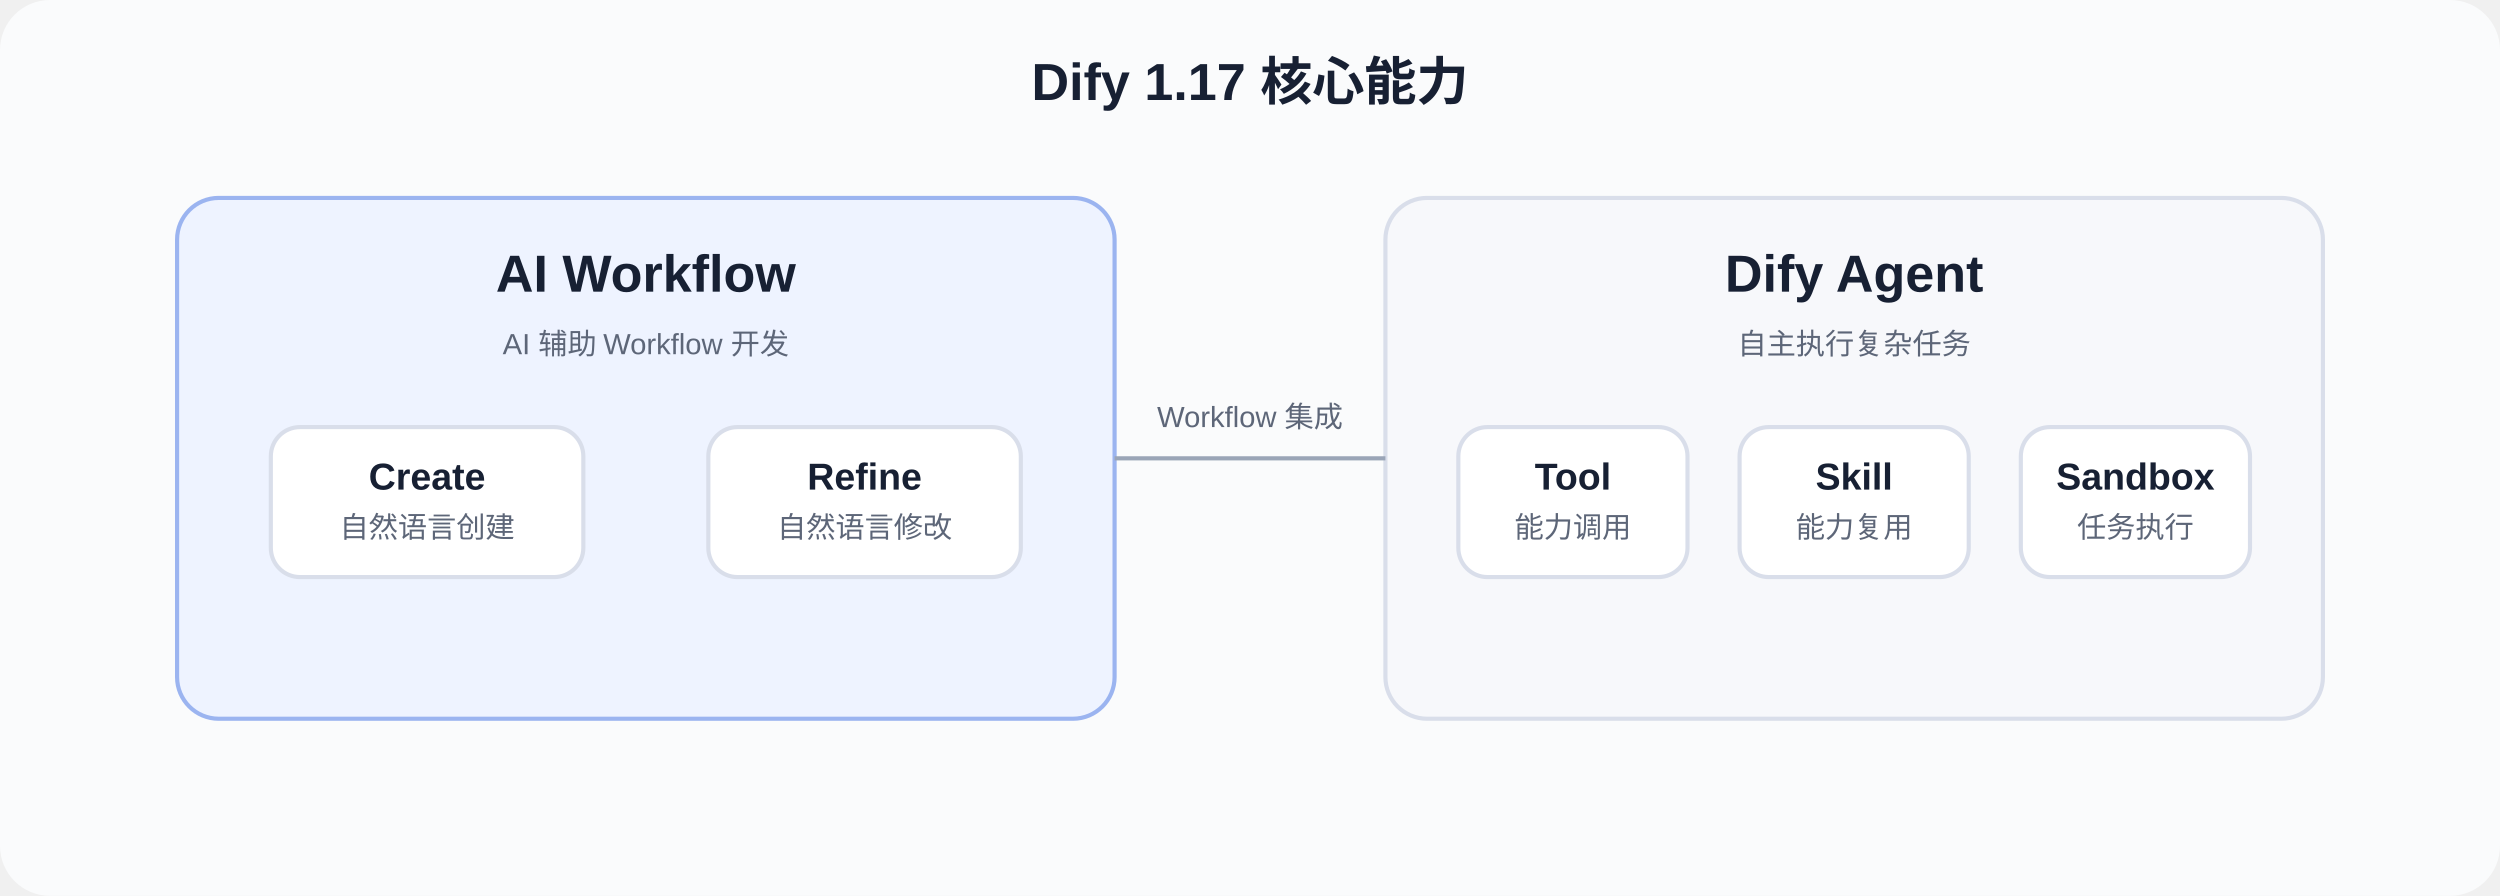
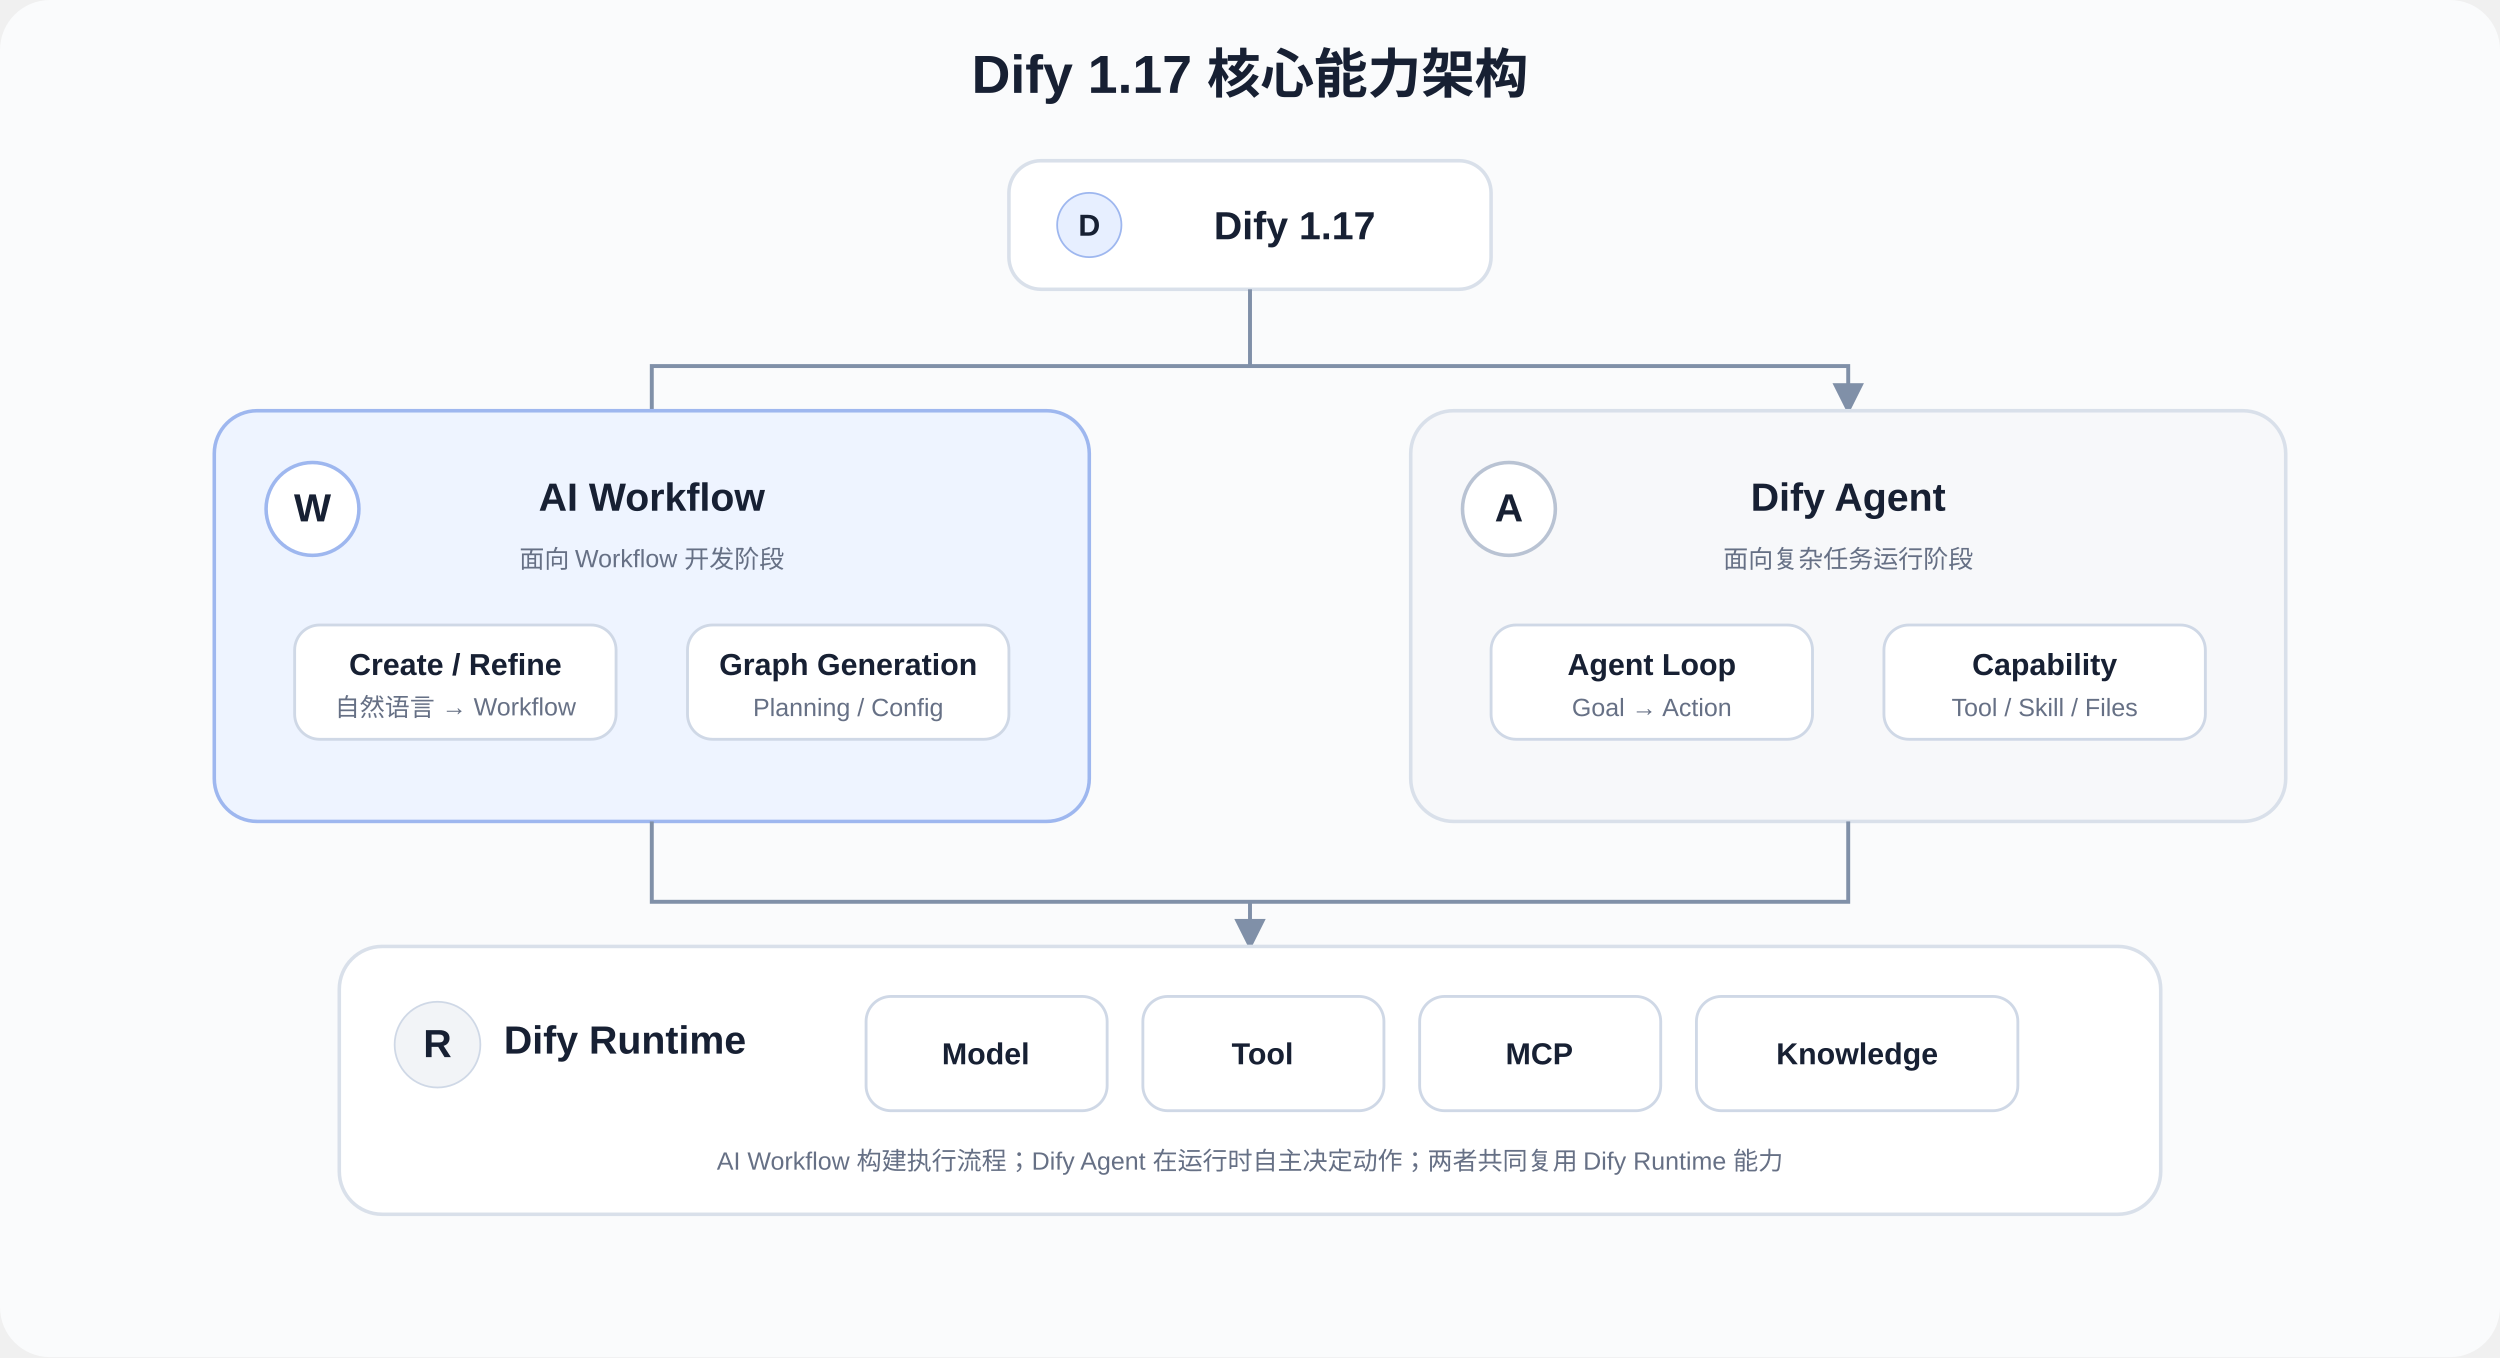
- <svg xmlns="http://www.w3.org/2000/svg" width="1200" height="430" viewBox="0 0 1200 430">
-   <style>.t{font-family:Arial,'Noto Sans SC',sans-serif;fill:#172033}.h{font-size:25px;font-weight:700}.m{font-size:18px;font-weight:700}.s{font-size:14px;fill:#5d6678}.box{fill:#fff;stroke:#d9deea;stroke-width:2}.soft{fill:#f7f8fb;stroke:#d9deea;stroke-width:2}.line{stroke:#9aa5b7;stroke-width:2;fill:none}.accent{fill:#eef3ff;stroke:#9bb4f0;stroke-width:2}</style>
-   <rect width="1200" height="430" rx="24" fill="#fafbfc" />
-   <text x="600" y="48" text-anchor="middle" class="t h">Dify 1.17 核心能力</text>
-   <rect x="85" y="95" width="450" height="250" rx="20" class="accent" />
-   <text x="310" y="140" text-anchor="middle" class="t h">AI Workflow</text>
-   <text x="310" y="170" text-anchor="middle" class="t s">AI 辅助 Workflow 开发</text>
-   <rect x="130" y="205" width="150" height="72" rx="14" class="box" />
-   <text x="205" y="235" text-anchor="middle" class="t m">Create</text>
-   <text x="205" y="258" text-anchor="middle" class="t s">自然语言创建</text>
-   <rect x="340" y="205" width="150" height="72" rx="14" class="box" />
-   <text x="415" y="235" text-anchor="middle" class="t m">Refine</text>
-   <text x="415" y="258" text-anchor="middle" class="t s">自然语言修改</text>
-   <rect x="665" y="95" width="450" height="250" rx="20" class="soft" />
-   <text x="890" y="140" text-anchor="middle" class="t h">Dify Agent</text>
-   <text x="890" y="170" text-anchor="middle" class="t s">自主执行复杂任务</text>
-   <rect x="700" y="205" width="110" height="72" rx="14" class="box" />
-   <text x="755" y="235" text-anchor="middle" class="t m">Tool</text>
-   <text x="755" y="258" text-anchor="middle" class="t s">能力调用</text>
-   <rect x="835" y="205" width="110" height="72" rx="14" class="box" />
-   <text x="890" y="235" text-anchor="middle" class="t m">Skill</text>
-   <text x="890" y="258" text-anchor="middle" class="t s">能力复用</text>
-   <rect x="970" y="205" width="110" height="72" rx="14" class="box" />
-   <text x="1025" y="235" text-anchor="middle" class="t m">Sandbox</text>
-   <text x="1025" y="258" text-anchor="middle" class="t s">任务执行</text>
-   <path d="M535 220 H665" class="line" />
-   <text x="600" y="205" text-anchor="middle" class="t s">Workflow 集成</text>
+ <svg xmlns="http://www.w3.org/2000/svg" width="1400" height="760" viewBox="0 0 1400 760">
+   <defs>
+     <marker id="arrow" markerWidth="8" markerHeight="8" refX="7" refY="4" orient="auto">
+       <path d="M0,0 L8,4 L0,8Z" fill="#8090a8" />
+     </marker>
+     <style>
+     .t{font-family:Arial,'Noto Sans SC',sans-serif;fill:#172033}
+     .title{font-size:30px;font-weight:700}.h{font-size:22px;font-weight:700}.m{font-size:17px;font-weight:700}.s{font-size:14px;fill:#667085}
+     .panel{fill:#fff;stroke:#d9e0ea;stroke-width:2}.blue{fill:#eef4ff;stroke:#9eb7ef;stroke-width:2}.gray{fill:#f7f8fa;stroke:#d9e0ea;stroke-width:2}
+     .chip{fill:#fff;stroke:#cfd8e6;stroke-width:1.6}.line{stroke:#8090a8;stroke-width:2.2;fill:none;marker-end:url(#arrow)}
+   </style>
+   </defs>
+   <rect width="1400" height="760" rx="28" fill="#fafbfc" />
+   <text x="700" y="52" text-anchor="middle" class="t title">Dify 1.17 核心能力架构</text>
+   <rect x="565" y="90" width="270" height="72" rx="18" class="panel" />
+   <circle cx="610" cy="126" r="18" fill="#e7efff" stroke="#9eb7ef" />
+   <text x="610" y="132" text-anchor="middle" class="t m">D</text>
+   <text x="725" y="134" text-anchor="middle" class="t h">Dify 1.17</text>
+   <path d="M700 162 V205 M700 205 H365 V230 M700 205 H1035 V230" class="line" />
+   <rect x="120" y="230" width="490" height="230" rx="24" class="blue" />
+   <circle cx="175" cy="285" r="26" fill="#fff" stroke="#9eb7ef" stroke-width="2" />
+   <text x="175" y="292" text-anchor="middle" class="t h">W</text>
+   <text x="365" y="286" text-anchor="middle" class="t h">AI Workflow</text>
+   <text x="365" y="318" text-anchor="middle" class="t s">面向 Workflow 开发阶段</text>
+   <rect x="165" y="350" width="180" height="64" rx="14" class="chip" />
+   <text x="255" y="378" text-anchor="middle" class="t m">Create / Refine</text>
+   <text x="255" y="401" text-anchor="middle" class="t s">自然语言 → Workflow</text>
+   <rect x="385" y="350" width="180" height="64" rx="14" class="chip" />
+   <text x="475" y="378" text-anchor="middle" class="t m">Graph Generation</text>
+   <text x="475" y="401" text-anchor="middle" class="t s">Planning / Config</text>
+   <rect x="790" y="230" width="490" height="230" rx="24" class="gray" />
+   <circle cx="845" cy="285" r="26" fill="#fff" stroke="#b9c3d3" stroke-width="2" />
+   <text x="845" y="292" text-anchor="middle" class="t h">A</text>
+   <text x="1035" y="286" text-anchor="middle" class="t h">Dify Agent</text>
+   <text x="1035" y="318" text-anchor="middle" class="t s">面向复杂任务运行阶段</text>
+   <rect x="835" y="350" width="180" height="64" rx="14" class="chip" />
+   <text x="925" y="378" text-anchor="middle" class="t m">Agent Loop</text>
+   <text x="925" y="401" text-anchor="middle" class="t s">Goal → Action</text>
+   <rect x="1055" y="350" width="180" height="64" rx="14" class="chip" />
+   <text x="1145" y="378" text-anchor="middle" class="t m">Capability</text>
+   <text x="1145" y="401" text-anchor="middle" class="t s">Tool / Skill / Files</text>
+   <path d="M365 460 V505 H700 M1035 460 V505 H700 M700 505 V530" class="line" />
+   <rect x="190" y="530" width="1020" height="150" rx="24" class="panel" />
+   <circle cx="245" cy="585" r="24" fill="#f2f4f7" stroke="#cfd8e6" />
+   <text x="245" y="592" text-anchor="middle" class="t h">R</text>
+   <text x="350" y="590" text-anchor="middle" class="t h">Dify Runtime</text>
+   <rect x="485" y="558" width="135" height="64" rx="14" class="chip" />
+   <text x="552" y="596" text-anchor="middle" class="t m">Model</text>
+   <rect x="640" y="558" width="135" height="64" rx="14" class="chip" />
+   <text x="707" y="596" text-anchor="middle" class="t m">Tool</text>
+   <rect x="795" y="558" width="135" height="64" rx="14" class="chip" />
+   <text x="862" y="596" text-anchor="middle" class="t m">MCP</text>
+   <rect x="950" y="558" width="180" height="64" rx="14" class="chip" />
+   <text x="1040" y="596" text-anchor="middle" class="t m">Knowledge</text>
+   <text x="700" y="655" text-anchor="middle" class="t s">AI Workflow 构建执行流程；Dify Agent 在运行时自主决定动作；两者共同复用 Dify Runtime 能力</text>
</svg>
